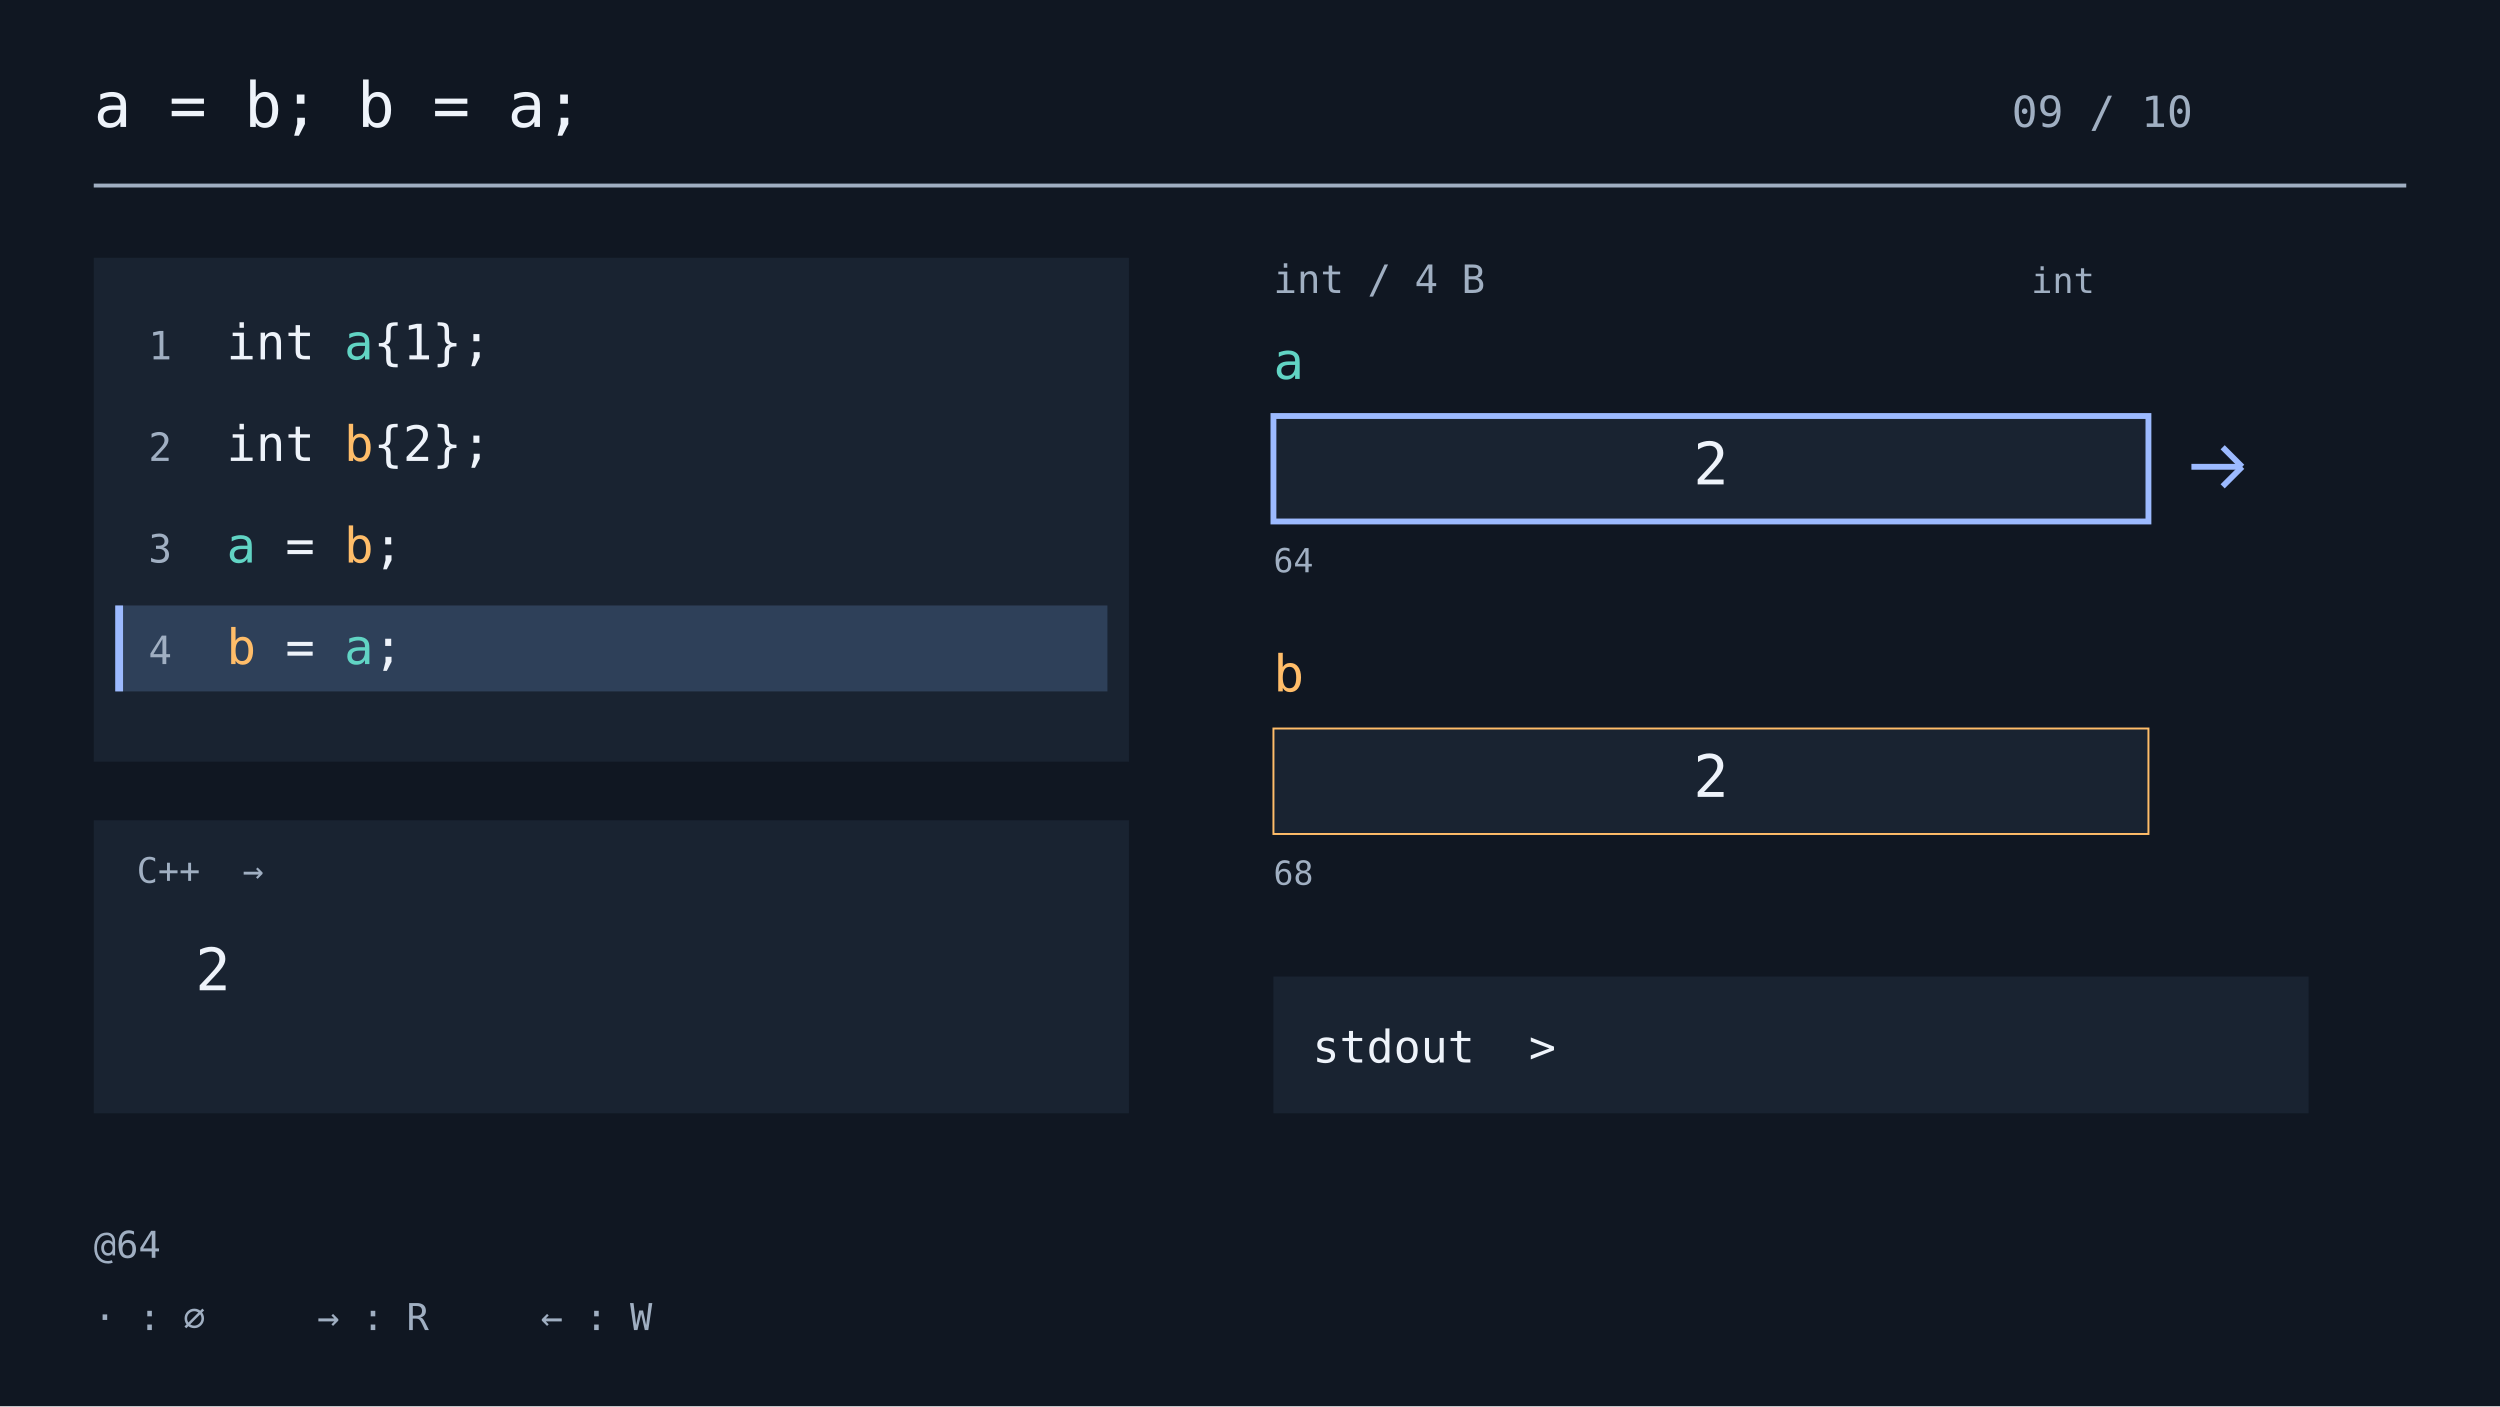
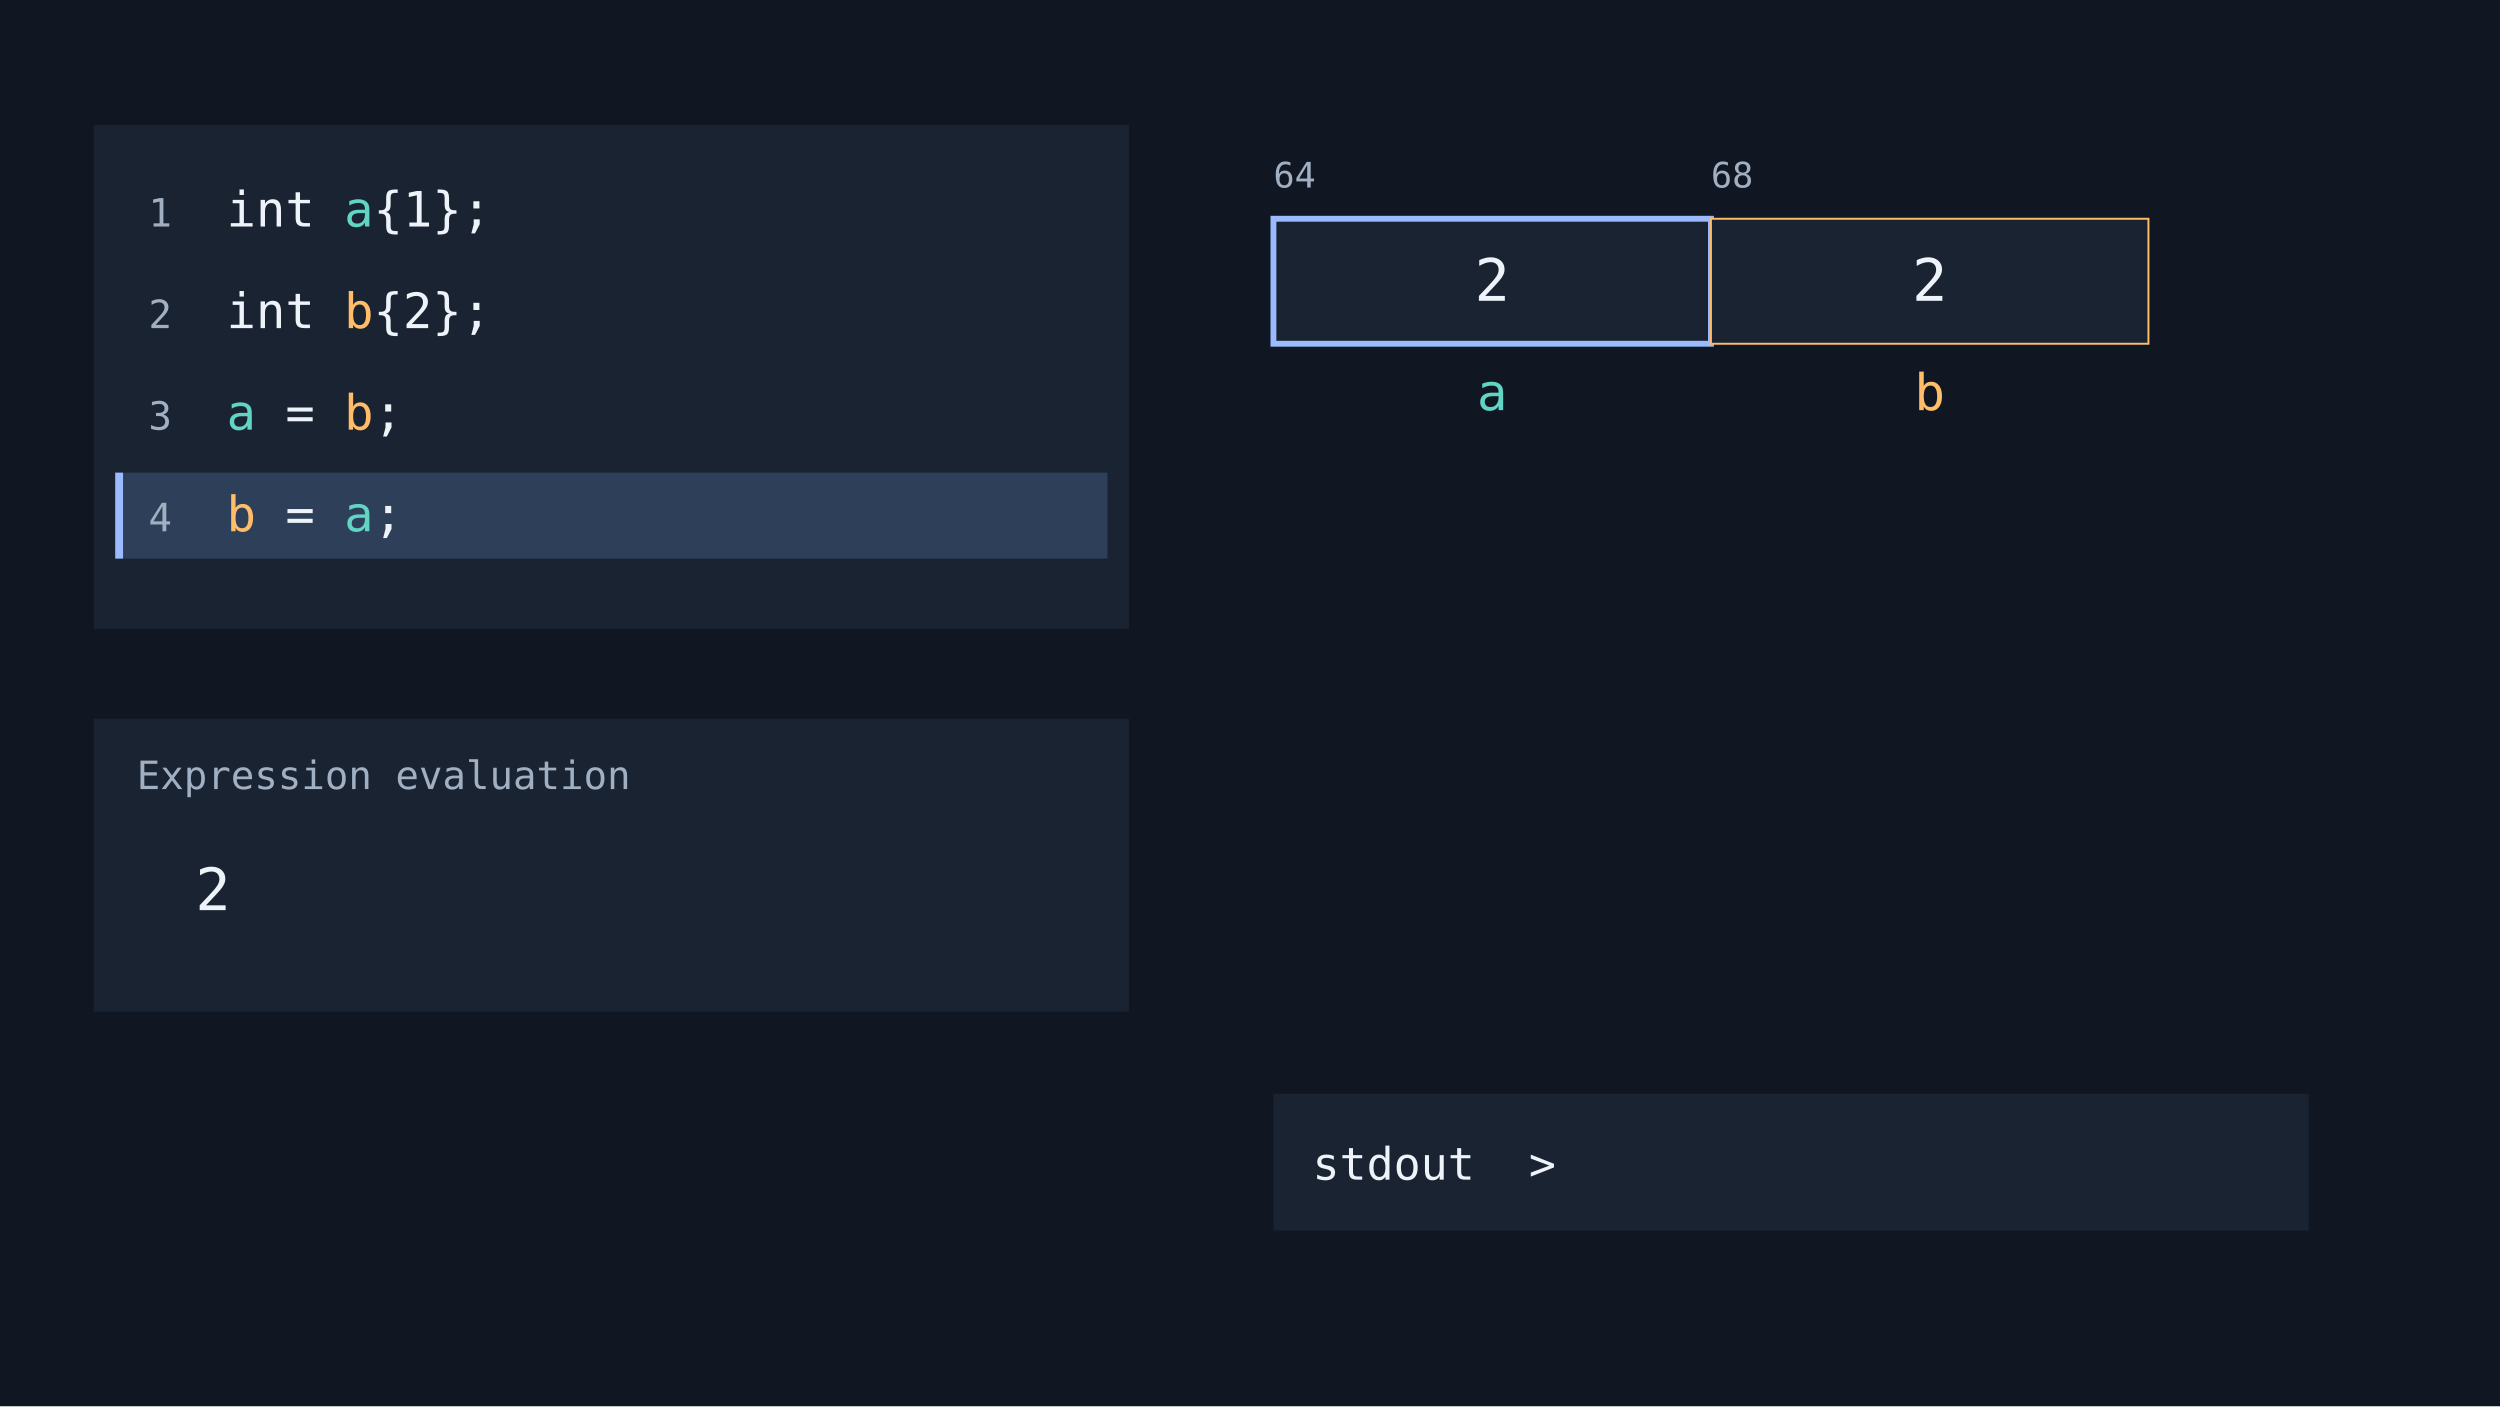
<svg xmlns="http://www.w3.org/2000/svg" viewBox="0 0 1280 720" width="1280" height="720" role="img">
  <rect x="0" y="0" width="1280" height="720" fill="#101722" stroke="none" stroke-width="1" />
-   <text x="48" y="65" font-family="DejaVu Sans Mono,monospace" font-size="32" fill="#eef3fa" xml:space="preserve">a = b; b = a;</text>
-   <text x="1030" y="65" font-family="DejaVu Sans Mono,monospace" font-size="22" fill="#a0afc2" xml:space="preserve">09 / 10</text>
-   <line x1="48" y1="95" x2="1232" y2="95" stroke="#a0afc2" stroke-width="2" />
-   <rect x="48" y="132" width="530" height="258" fill="#192331" stroke="none" stroke-width="1" />
-   <rect x="48" y="420" width="530" height="150" fill="#192331" stroke="none" stroke-width="1" />
-   <text x="70" y="452" font-family="DejaVu Sans Mono,monospace" font-size="18" fill="#a0afc2" xml:space="preserve">C++  →</text>
-   <text x="100" y="507" font-family="DejaVu Sans Mono,monospace" font-size="30" fill="#eef3fa" xml:space="preserve">2</text>
-   <text x="652" y="150" font-family="DejaVu Sans Mono,monospace" font-size="20" fill="#a0afc2" xml:space="preserve">int / 4 B</text>
-   <text x="1040" y="150" font-family="DejaVu Sans Mono,monospace" font-size="18" fill="#a0afc2" xml:space="preserve">int</text>
-   <text x="76" y="184" font-family="DejaVu Sans Mono,monospace" font-size="20" fill="#a0afc2" xml:space="preserve">1</text>
-   <text x="116" y="184" font-family="DejaVu Sans Mono,monospace" font-size="25" fill="#eef3fa" xml:space="preserve" />
-   <text x="116.0" y="184" font-family="DejaVu Sans Mono,monospace" font-size="25" fill="#eef3fa" xml:space="preserve">int</text>
-   <text x="161.15" y="184" font-family="DejaVu Sans Mono,monospace" font-size="25" fill="#eef3fa" xml:space="preserve"> </text>
-   <text x="176.2" y="184" font-family="DejaVu Sans Mono,monospace" font-size="25" fill="#61d4c4" xml:space="preserve">a</text>
-   <text x="191.25" y="184" font-family="DejaVu Sans Mono,monospace" font-size="25" fill="#eef3fa" xml:space="preserve">{1};</text>
-   <text x="76" y="236" font-family="DejaVu Sans Mono,monospace" font-size="20" fill="#a0afc2" xml:space="preserve">2</text>
-   <text x="116" y="236" font-family="DejaVu Sans Mono,monospace" font-size="25" fill="#eef3fa" xml:space="preserve" />
-   <text x="116.0" y="236" font-family="DejaVu Sans Mono,monospace" font-size="25" fill="#eef3fa" xml:space="preserve">int</text>
-   <text x="161.15" y="236" font-family="DejaVu Sans Mono,monospace" font-size="25" fill="#eef3fa" xml:space="preserve"> </text>
-   <text x="176.2" y="236" font-family="DejaVu Sans Mono,monospace" font-size="25" fill="#ffbd69" xml:space="preserve">b</text>
-   <text x="191.25" y="236" font-family="DejaVu Sans Mono,monospace" font-size="25" fill="#eef3fa" xml:space="preserve">{2};</text>
-   <text x="76" y="288" font-family="DejaVu Sans Mono,monospace" font-size="20" fill="#a0afc2" xml:space="preserve">3</text>
-   <text x="116" y="288" font-family="DejaVu Sans Mono,monospace" font-size="25" fill="#eef3fa" xml:space="preserve" />
-   <text x="116.0" y="288" font-family="DejaVu Sans Mono,monospace" font-size="25" fill="#61d4c4" xml:space="preserve">a</text>
-   <text x="131.05" y="288" font-family="DejaVu Sans Mono,monospace" font-size="25" fill="#eef3fa" xml:space="preserve"> = </text>
-   <text x="176.2" y="288" font-family="DejaVu Sans Mono,monospace" font-size="25" fill="#ffbd69" xml:space="preserve">b</text>
-   <text x="191.25" y="288" font-family="DejaVu Sans Mono,monospace" font-size="25" fill="#eef3fa" xml:space="preserve">;</text>
-   <rect x="59" y="310" width="508" height="44" fill="#2e4059" stroke="none" stroke-width="1" />
-   <rect x="59" y="310" width="4" height="44" fill="#9cbaff" stroke="none" stroke-width="1" />
-   <text x="76" y="340" font-family="DejaVu Sans Mono,monospace" font-size="20" fill="#a0afc2" xml:space="preserve">4</text>
-   <text x="116" y="340" font-family="DejaVu Sans Mono,monospace" font-size="25" fill="#eef3fa" xml:space="preserve" />
-   <text x="116.0" y="340" font-family="DejaVu Sans Mono,monospace" font-size="25" fill="#ffbd69" xml:space="preserve">b</text>
-   <text x="131.05" y="340" font-family="DejaVu Sans Mono,monospace" font-size="25" fill="#eef3fa" xml:space="preserve"> = </text>
-   <text x="176.2" y="340" font-family="DejaVu Sans Mono,monospace" font-size="25" fill="#61d4c4" xml:space="preserve">a</text>
-   <text x="191.25" y="340" font-family="DejaVu Sans Mono,monospace" font-size="25" fill="#eef3fa" xml:space="preserve">;</text>
-   <text x="652" y="194" font-family="DejaVu Sans Mono,monospace" font-size="26" fill="#61d4c4" xml:space="preserve">a</text>
-   <rect x="652" y="213" width="448" height="54" fill="#192331" stroke="#9cbaff" stroke-width="3" />
-   <text x="866.97" y="248" font-family="DejaVu Sans Mono,monospace" font-size="30" fill="#eef3fa" xml:space="preserve">2</text>
-   <text x="652" y="293" font-family="DejaVu Sans Mono,monospace" font-size="17" fill="#a0afc2" xml:space="preserve">64</text>
-   <line x1="1122" y1="239" x2="1148" y2="239" stroke="#9cbaff" stroke-width="3" />
-   <line x1="1148" y1="239" x2="1138" y2="229" stroke="#9cbaff" stroke-width="3" />
-   <line x1="1148" y1="239" x2="1138" y2="249" stroke="#9cbaff" stroke-width="3" />
-   <text x="652" y="354" font-family="DejaVu Sans Mono,monospace" font-size="26" fill="#ffbd69" xml:space="preserve">b</text>
-   <rect x="652" y="373" width="448" height="54" fill="#192331" stroke="#ffbd69" stroke-width="1" />
-   <text x="866.97" y="408" font-family="DejaVu Sans Mono,monospace" font-size="30" fill="#eef3fa" xml:space="preserve">2</text>
-   <text x="652" y="453" font-family="DejaVu Sans Mono,monospace" font-size="17" fill="#a0afc2" xml:space="preserve">68</text>
-   <rect x="652" y="500" width="530" height="70" fill="#192331" stroke="none" stroke-width="1" />
-   <text x="672" y="544" font-family="DejaVu Sans Mono,monospace" font-size="23" fill="#eef3fa" xml:space="preserve">stdout  &gt; </text>
-   <text x="48" y="644" font-family="DejaVu Sans Mono,monospace" font-size="19" fill="#a0afc2" xml:space="preserve">@64</text>
-   <text x="48" y="681" font-family="DejaVu Sans Mono,monospace" font-size="19" fill="#a0afc2" xml:space="preserve">· : ∅     → : R     ← : W</text>
+   <rect x="48" y="64" width="530" height="258" fill="#192331" stroke="none" stroke-width="1" />
+   <rect x="48" y="368" width="530" height="150" fill="#192331" stroke="none" stroke-width="1" />
+   <text x="70" y="404" font-family="DejaVu Sans Mono,monospace" font-size="20" fill="#a0afc2" xml:space="preserve">Expression evaluation</text>
+   <text x="100" y="466" font-family="DejaVu Sans Mono,monospace" font-size="30" fill="#eef3fa" xml:space="preserve">2</text>
+   <text x="76" y="116" font-family="DejaVu Sans Mono,monospace" font-size="20" fill="#a0afc2" xml:space="preserve">1</text>
+   <text x="116" y="116" font-family="DejaVu Sans Mono,monospace" font-size="25" fill="#eef3fa" xml:space="preserve" />
+   <text x="116.0" y="116" font-family="DejaVu Sans Mono,monospace" font-size="25" fill="#eef3fa" xml:space="preserve">int</text>
+   <text x="161.15" y="116" font-family="DejaVu Sans Mono,monospace" font-size="25" fill="#eef3fa" xml:space="preserve"> </text>
+   <text x="176.2" y="116" font-family="DejaVu Sans Mono,monospace" font-size="25" fill="#61d4c4" xml:space="preserve">a</text>
+   <text x="191.25" y="116" font-family="DejaVu Sans Mono,monospace" font-size="25" fill="#eef3fa" xml:space="preserve">{1};</text>
+   <text x="76" y="168" font-family="DejaVu Sans Mono,monospace" font-size="20" fill="#a0afc2" xml:space="preserve">2</text>
+   <text x="116" y="168" font-family="DejaVu Sans Mono,monospace" font-size="25" fill="#eef3fa" xml:space="preserve" />
+   <text x="116.0" y="168" font-family="DejaVu Sans Mono,monospace" font-size="25" fill="#eef3fa" xml:space="preserve">int</text>
+   <text x="161.15" y="168" font-family="DejaVu Sans Mono,monospace" font-size="25" fill="#eef3fa" xml:space="preserve"> </text>
+   <text x="176.2" y="168" font-family="DejaVu Sans Mono,monospace" font-size="25" fill="#ffbd69" xml:space="preserve">b</text>
+   <text x="191.25" y="168" font-family="DejaVu Sans Mono,monospace" font-size="25" fill="#eef3fa" xml:space="preserve">{2};</text>
+   <text x="76" y="220" font-family="DejaVu Sans Mono,monospace" font-size="20" fill="#a0afc2" xml:space="preserve">3</text>
+   <text x="116" y="220" font-family="DejaVu Sans Mono,monospace" font-size="25" fill="#eef3fa" xml:space="preserve" />
+   <text x="116.0" y="220" font-family="DejaVu Sans Mono,monospace" font-size="25" fill="#61d4c4" xml:space="preserve">a</text>
+   <text x="131.05" y="220" font-family="DejaVu Sans Mono,monospace" font-size="25" fill="#eef3fa" xml:space="preserve"> = </text>
+   <text x="176.2" y="220" font-family="DejaVu Sans Mono,monospace" font-size="25" fill="#ffbd69" xml:space="preserve">b</text>
+   <text x="191.25" y="220" font-family="DejaVu Sans Mono,monospace" font-size="25" fill="#eef3fa" xml:space="preserve">;</text>
+   <rect x="59" y="242" width="508" height="44" fill="#2e4059" stroke="none" stroke-width="1" />
+   <rect x="59" y="242" width="4" height="44" fill="#9cbaff" stroke="none" stroke-width="1" />
+   <text x="76" y="272" font-family="DejaVu Sans Mono,monospace" font-size="20" fill="#a0afc2" xml:space="preserve">4</text>
+   <text x="116" y="272" font-family="DejaVu Sans Mono,monospace" font-size="25" fill="#eef3fa" xml:space="preserve" />
+   <text x="116.0" y="272" font-family="DejaVu Sans Mono,monospace" font-size="25" fill="#ffbd69" xml:space="preserve">b</text>
+   <text x="131.05" y="272" font-family="DejaVu Sans Mono,monospace" font-size="25" fill="#eef3fa" xml:space="preserve"> = </text>
+   <text x="176.2" y="272" font-family="DejaVu Sans Mono,monospace" font-size="25" fill="#61d4c4" xml:space="preserve">a</text>
+   <text x="191.25" y="272" font-family="DejaVu Sans Mono,monospace" font-size="25" fill="#eef3fa" xml:space="preserve">;</text>
+   <text x="652" y="96" font-family="DejaVu Sans Mono,monospace" font-size="18" fill="#a0afc2" xml:space="preserve">64</text>
+   <text x="756.174" y="210" font-family="DejaVu Sans Mono,monospace" font-size="26" fill="#61d4c4" xml:space="preserve">a</text>
+   <rect x="652" y="112" width="224.0" height="64" fill="#192331" stroke="#9cbaff" stroke-width="3" />
+   <text x="754.97" y="154" font-family="DejaVu Sans Mono,monospace" font-size="30" fill="#eef3fa" xml:space="preserve">2</text>
+   <text x="876.0" y="96" font-family="DejaVu Sans Mono,monospace" font-size="18" fill="#a0afc2" xml:space="preserve">68</text>
+   <text x="980.174" y="210" font-family="DejaVu Sans Mono,monospace" font-size="26" fill="#ffbd69" xml:space="preserve">b</text>
+   <rect x="876.0" y="112" width="224.0" height="64" fill="#192331" stroke="#ffbd69" stroke-width="1" />
+   <text x="978.97" y="154" font-family="DejaVu Sans Mono,monospace" font-size="30" fill="#eef3fa" xml:space="preserve">2</text>
+   <rect x="652" y="560" width="530" height="70" fill="#192331" stroke="none" stroke-width="1" />
+   <text x="672" y="604" font-family="DejaVu Sans Mono,monospace" font-size="23" fill="#eef3fa" xml:space="preserve">stdout  &gt; </text>
</svg>
